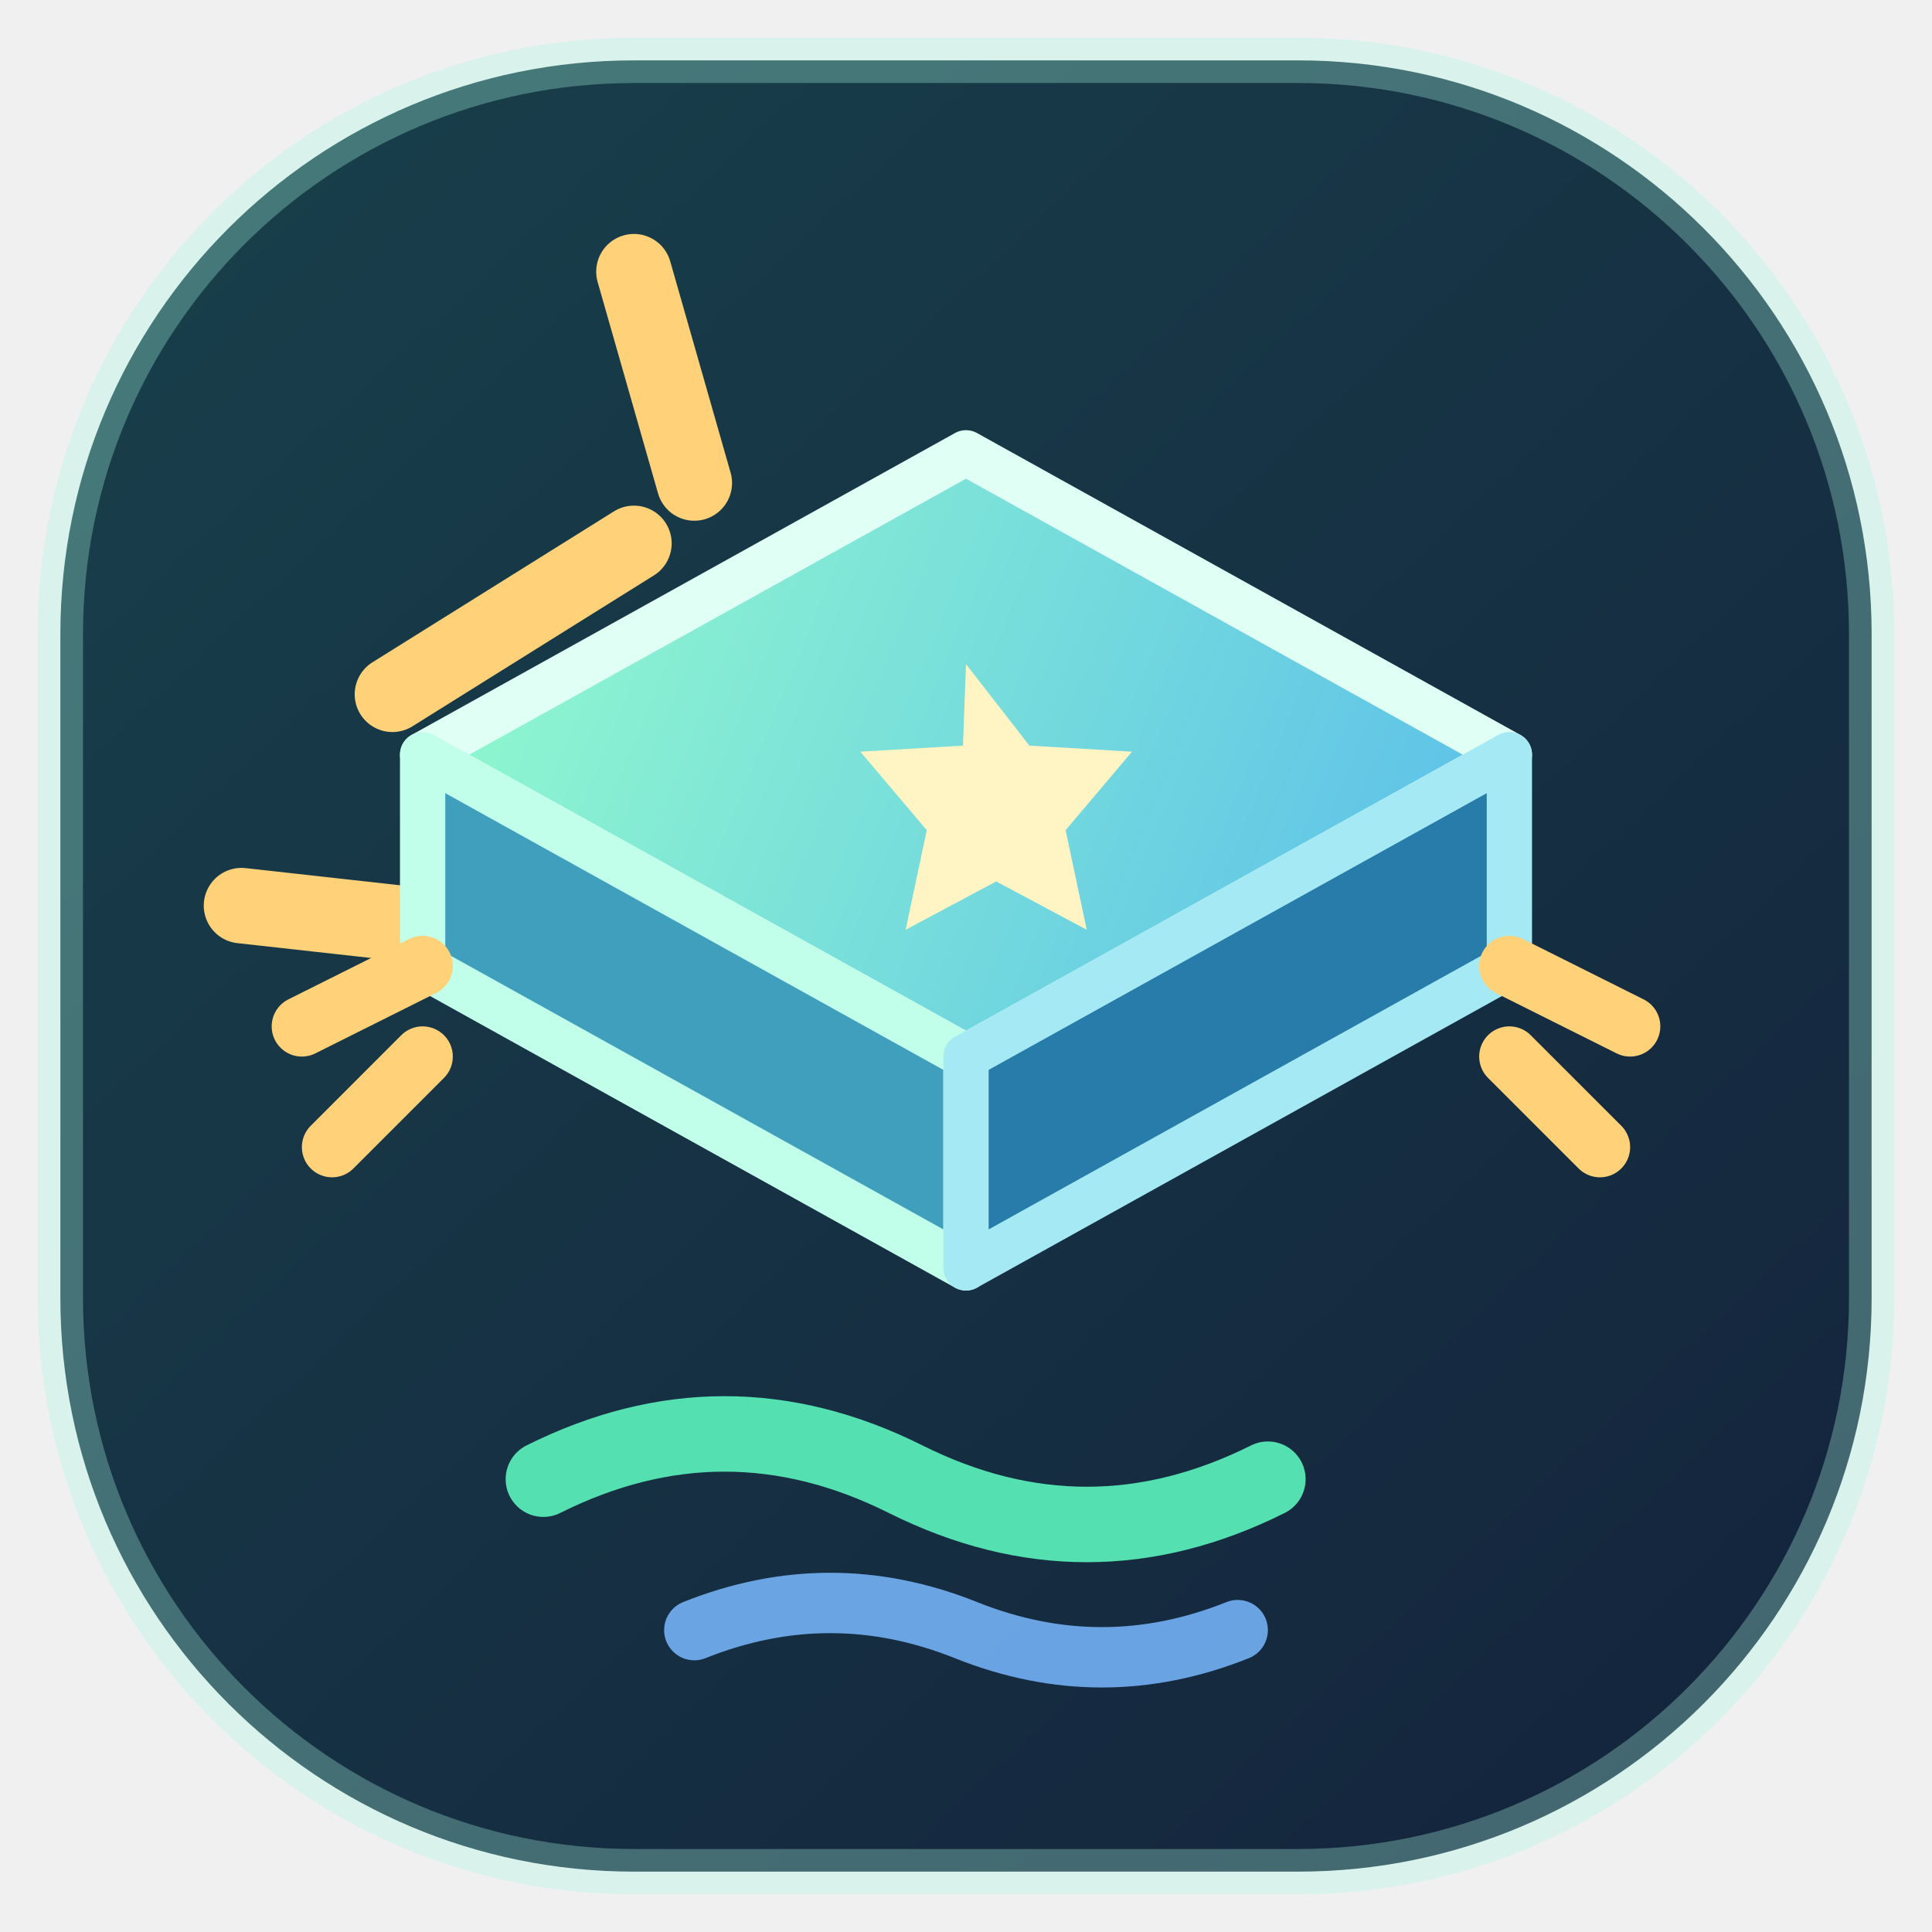
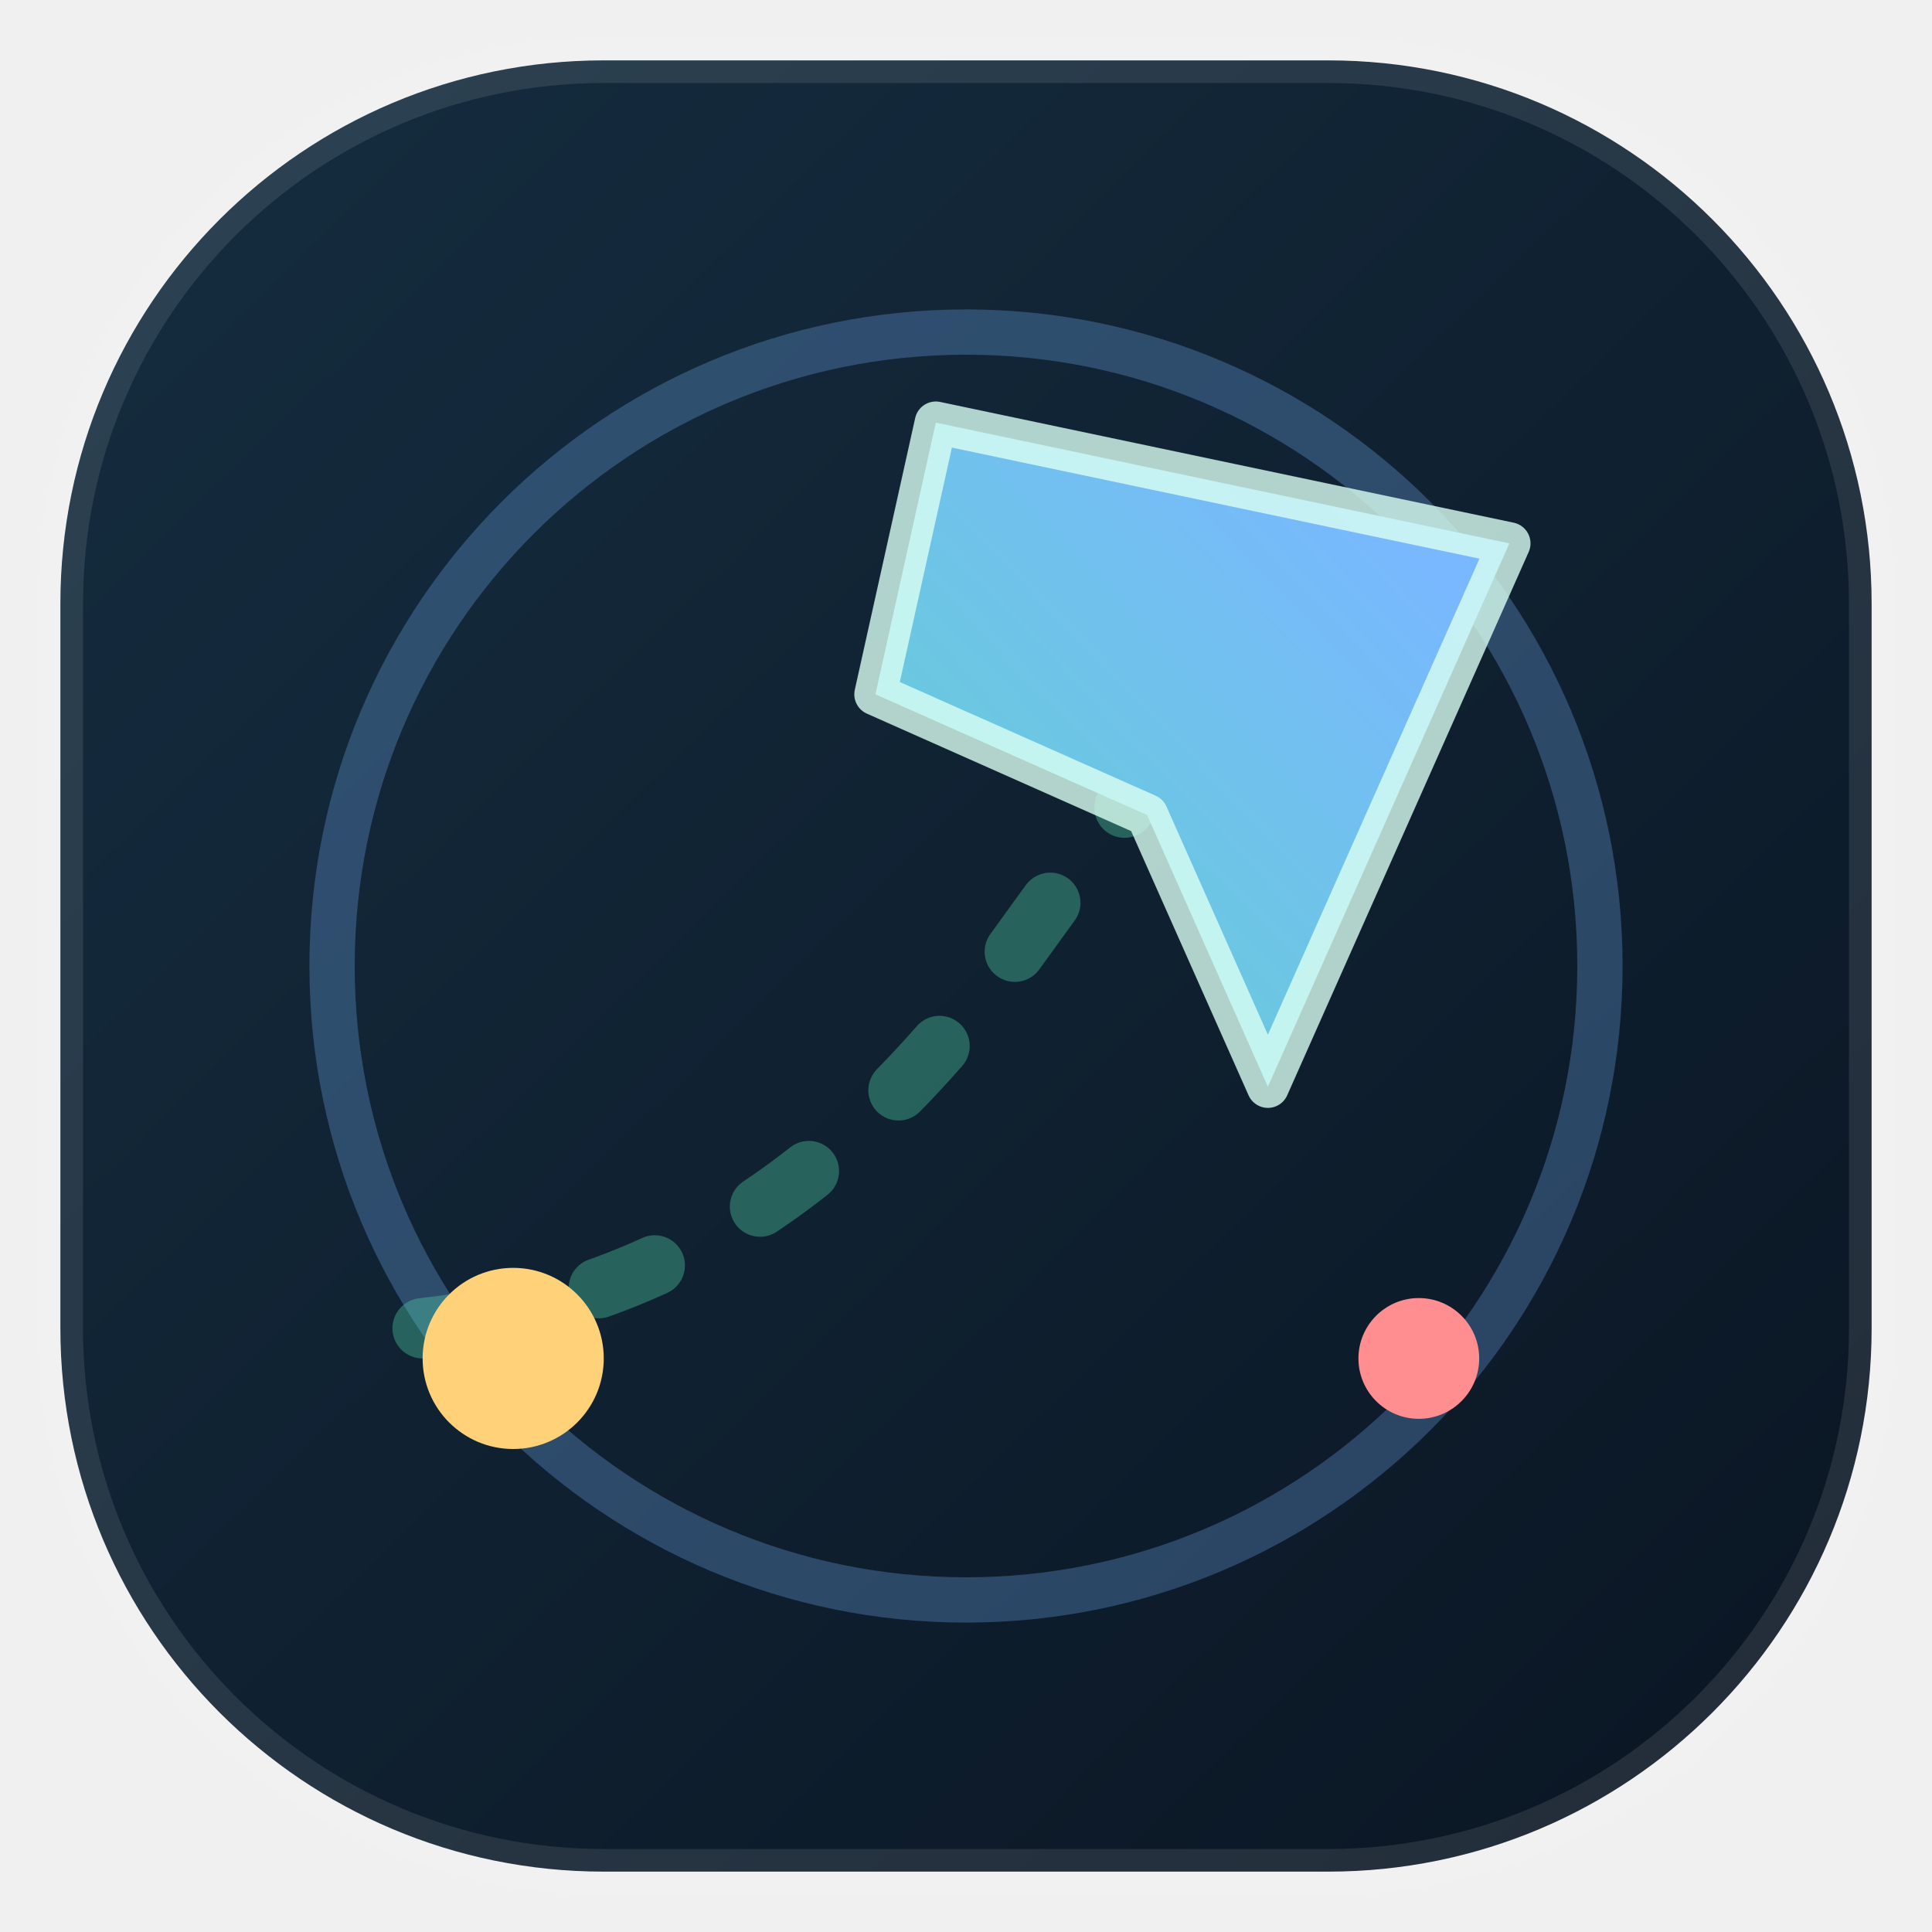
<svg xmlns="http://www.w3.org/2000/svg" viewBox="0 0 64 64" fill="none">
  <defs>
-     <linearGradient id="tile" x1="8" y1="7" x2="56" y2="58" gradientUnits="userSpaceOnUse">
-       <stop stop-color="#183e4a" />
-       <stop offset="1" stop-color="#14253d" />
+     <linearGradient id="field" x1="8" y1="8" x2="56" y2="57" gradientUnits="userSpaceOnUse">
+       <stop stop-color="#142b3d" />
+       <stop offset="1" stop-color="#0b1725" />
    </linearGradient>
-     <linearGradient id="carpet" x1="15" y1="28" x2="49" y2="42" gradientUnits="userSpaceOnUse">
-       <stop stop-color="#8df4d0" />
-       <stop offset="1" stop-color="#55b9ed" />
+     <linearGradient id="flight" x1="18" y1="44" x2="46" y2="17" gradientUnits="userSpaceOnUse">
+       <stop stop-color="#55e0b1" />
+       <stop offset="1" stop-color="#79b8ff" />
    </linearGradient>
  </defs>
-   <rect x="2" y="2" width="60" height="60" rx="19" fill="url(#tile)" stroke="#a5f5df" stroke-opacity=".32" stroke-width="1.5" />
-   <path d="m13 23 8-5m-4 13-9-1m15-14-2-7" stroke="#ffd27a" stroke-linecap="round" stroke-width="2.5" />
-   <path d="m32 15 18 10-18 10-18-10 18-10Z" fill="url(#carpet)" stroke="#e0fff5" stroke-linejoin="round" stroke-width="1.5" />
-   <path d="m14 25 18 10v7L14 32v-7Z" fill="#3f9fbd" stroke="#c1ffeb" stroke-linejoin="round" stroke-width="1.5" />
-   <path d="m50 25-18 10v7l18-10v-7Z" fill="#287caa" stroke="#a5e9f4" stroke-linejoin="round" stroke-width="1.5" />
-   <path d="m14 32-4 2m4 1-3 3m39-6 4 2m-4 1 3 3" stroke="#ffd27a" stroke-linecap="round" stroke-width="2" />
-   <path d="m32 22 2.1 2.7 3.4.2-2.2 2.6.7 3.3-3-1.6-3 1.6.7-3.3-2.2-2.6 3.4-.2L32 22Z" fill="#fff4c4" />
-   <path d="M18 49c4-2 8-2 12 0s8 2 12 0" stroke="#55e0b1" stroke-linecap="round" stroke-width="2.5" />
-   <path d="M23 54c3-1.2 6-1.2 9 0s6 1.2 9 0" stroke="#79b8ff" stroke-linecap="round" stroke-opacity=".85" stroke-width="2" />
+   <rect x="2" y="2" width="60" height="60" rx="18" fill="url(#field)" stroke="#ffffff" stroke-opacity=".1" stroke-width="1.5" />
+   <circle cx="32" cy="32" r="21" stroke="#79b8ff" stroke-opacity=".28" stroke-width="1.5" />
+   <path d="M14 44c9-1 15-6 20-13S43 20 51 18" stroke="#55e0b1" stroke-opacity=".34" stroke-width="2" stroke-linecap="round" stroke-dasharray="2 4" />
+   <path d="m31 14 19 4-8 18-4-9-9-4 2-9Z" fill="url(#flight)" stroke="#d9fff2" stroke-opacity=".8" stroke-linejoin="round" stroke-width="1.4" />
+   <circle cx="17" cy="45" r="3" fill="#ffd27a" />
+   <circle cx="47" cy="45" r="2" fill="#ff8e91" />
</svg>
